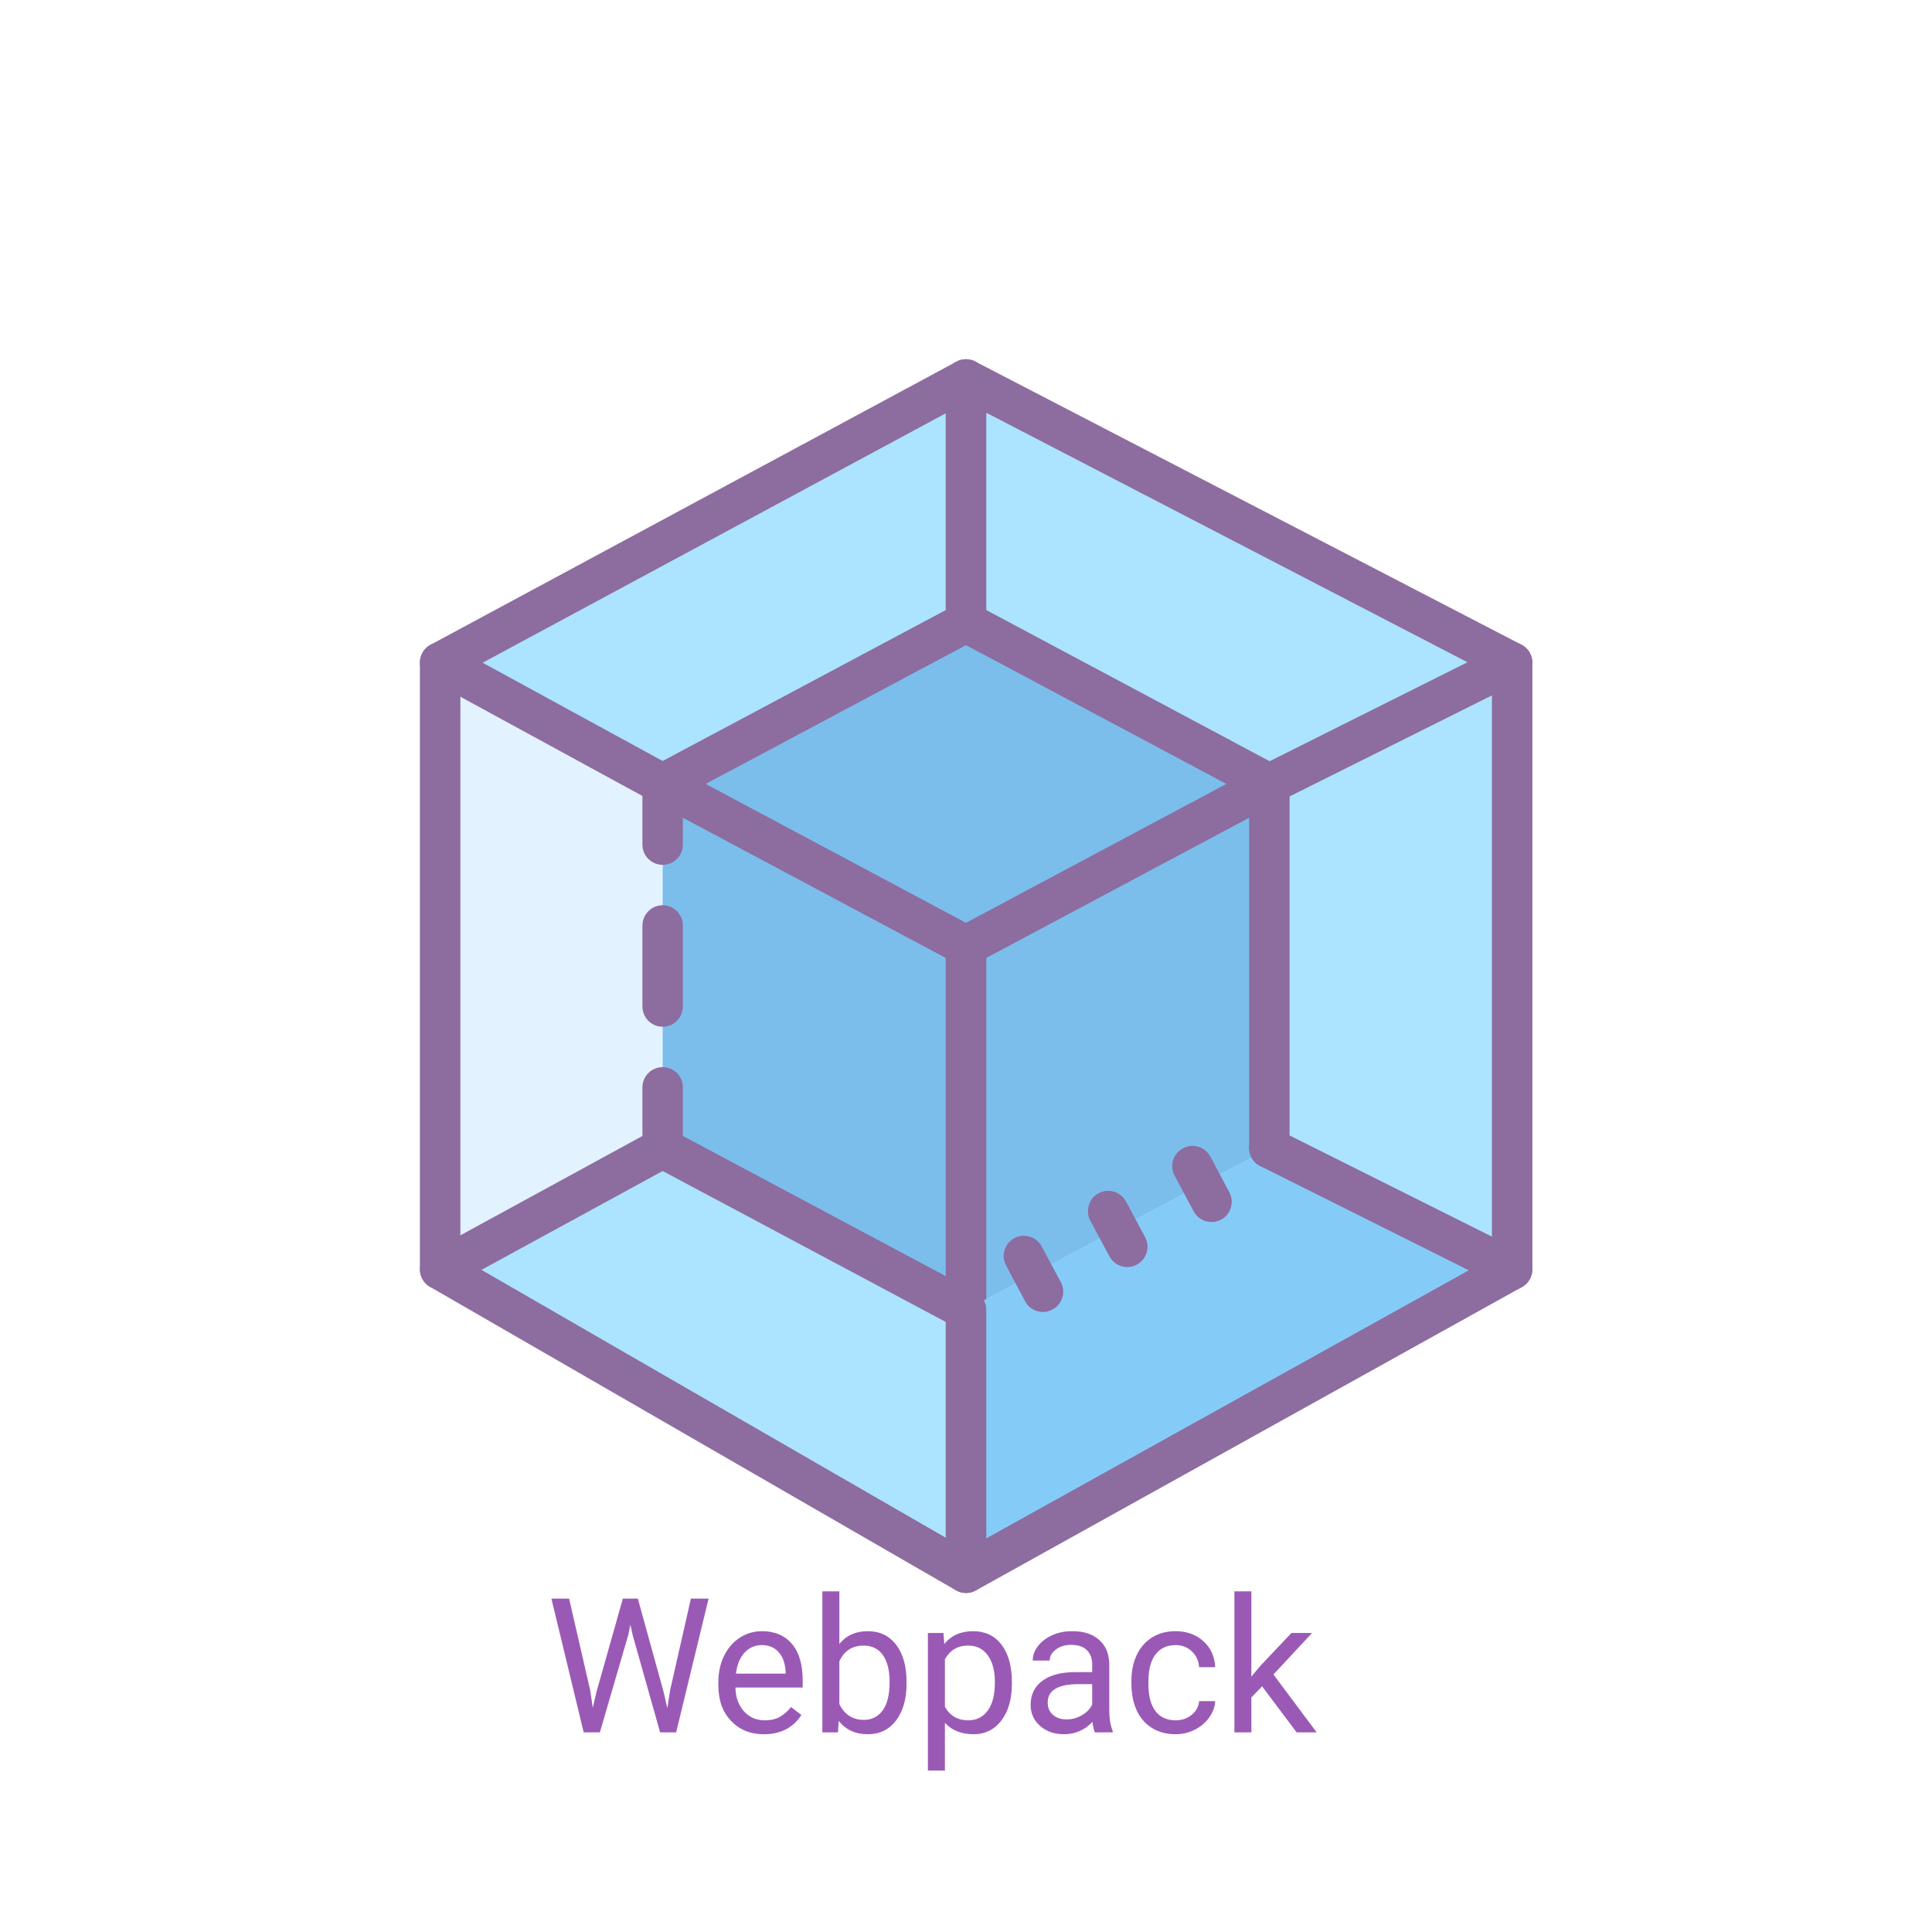
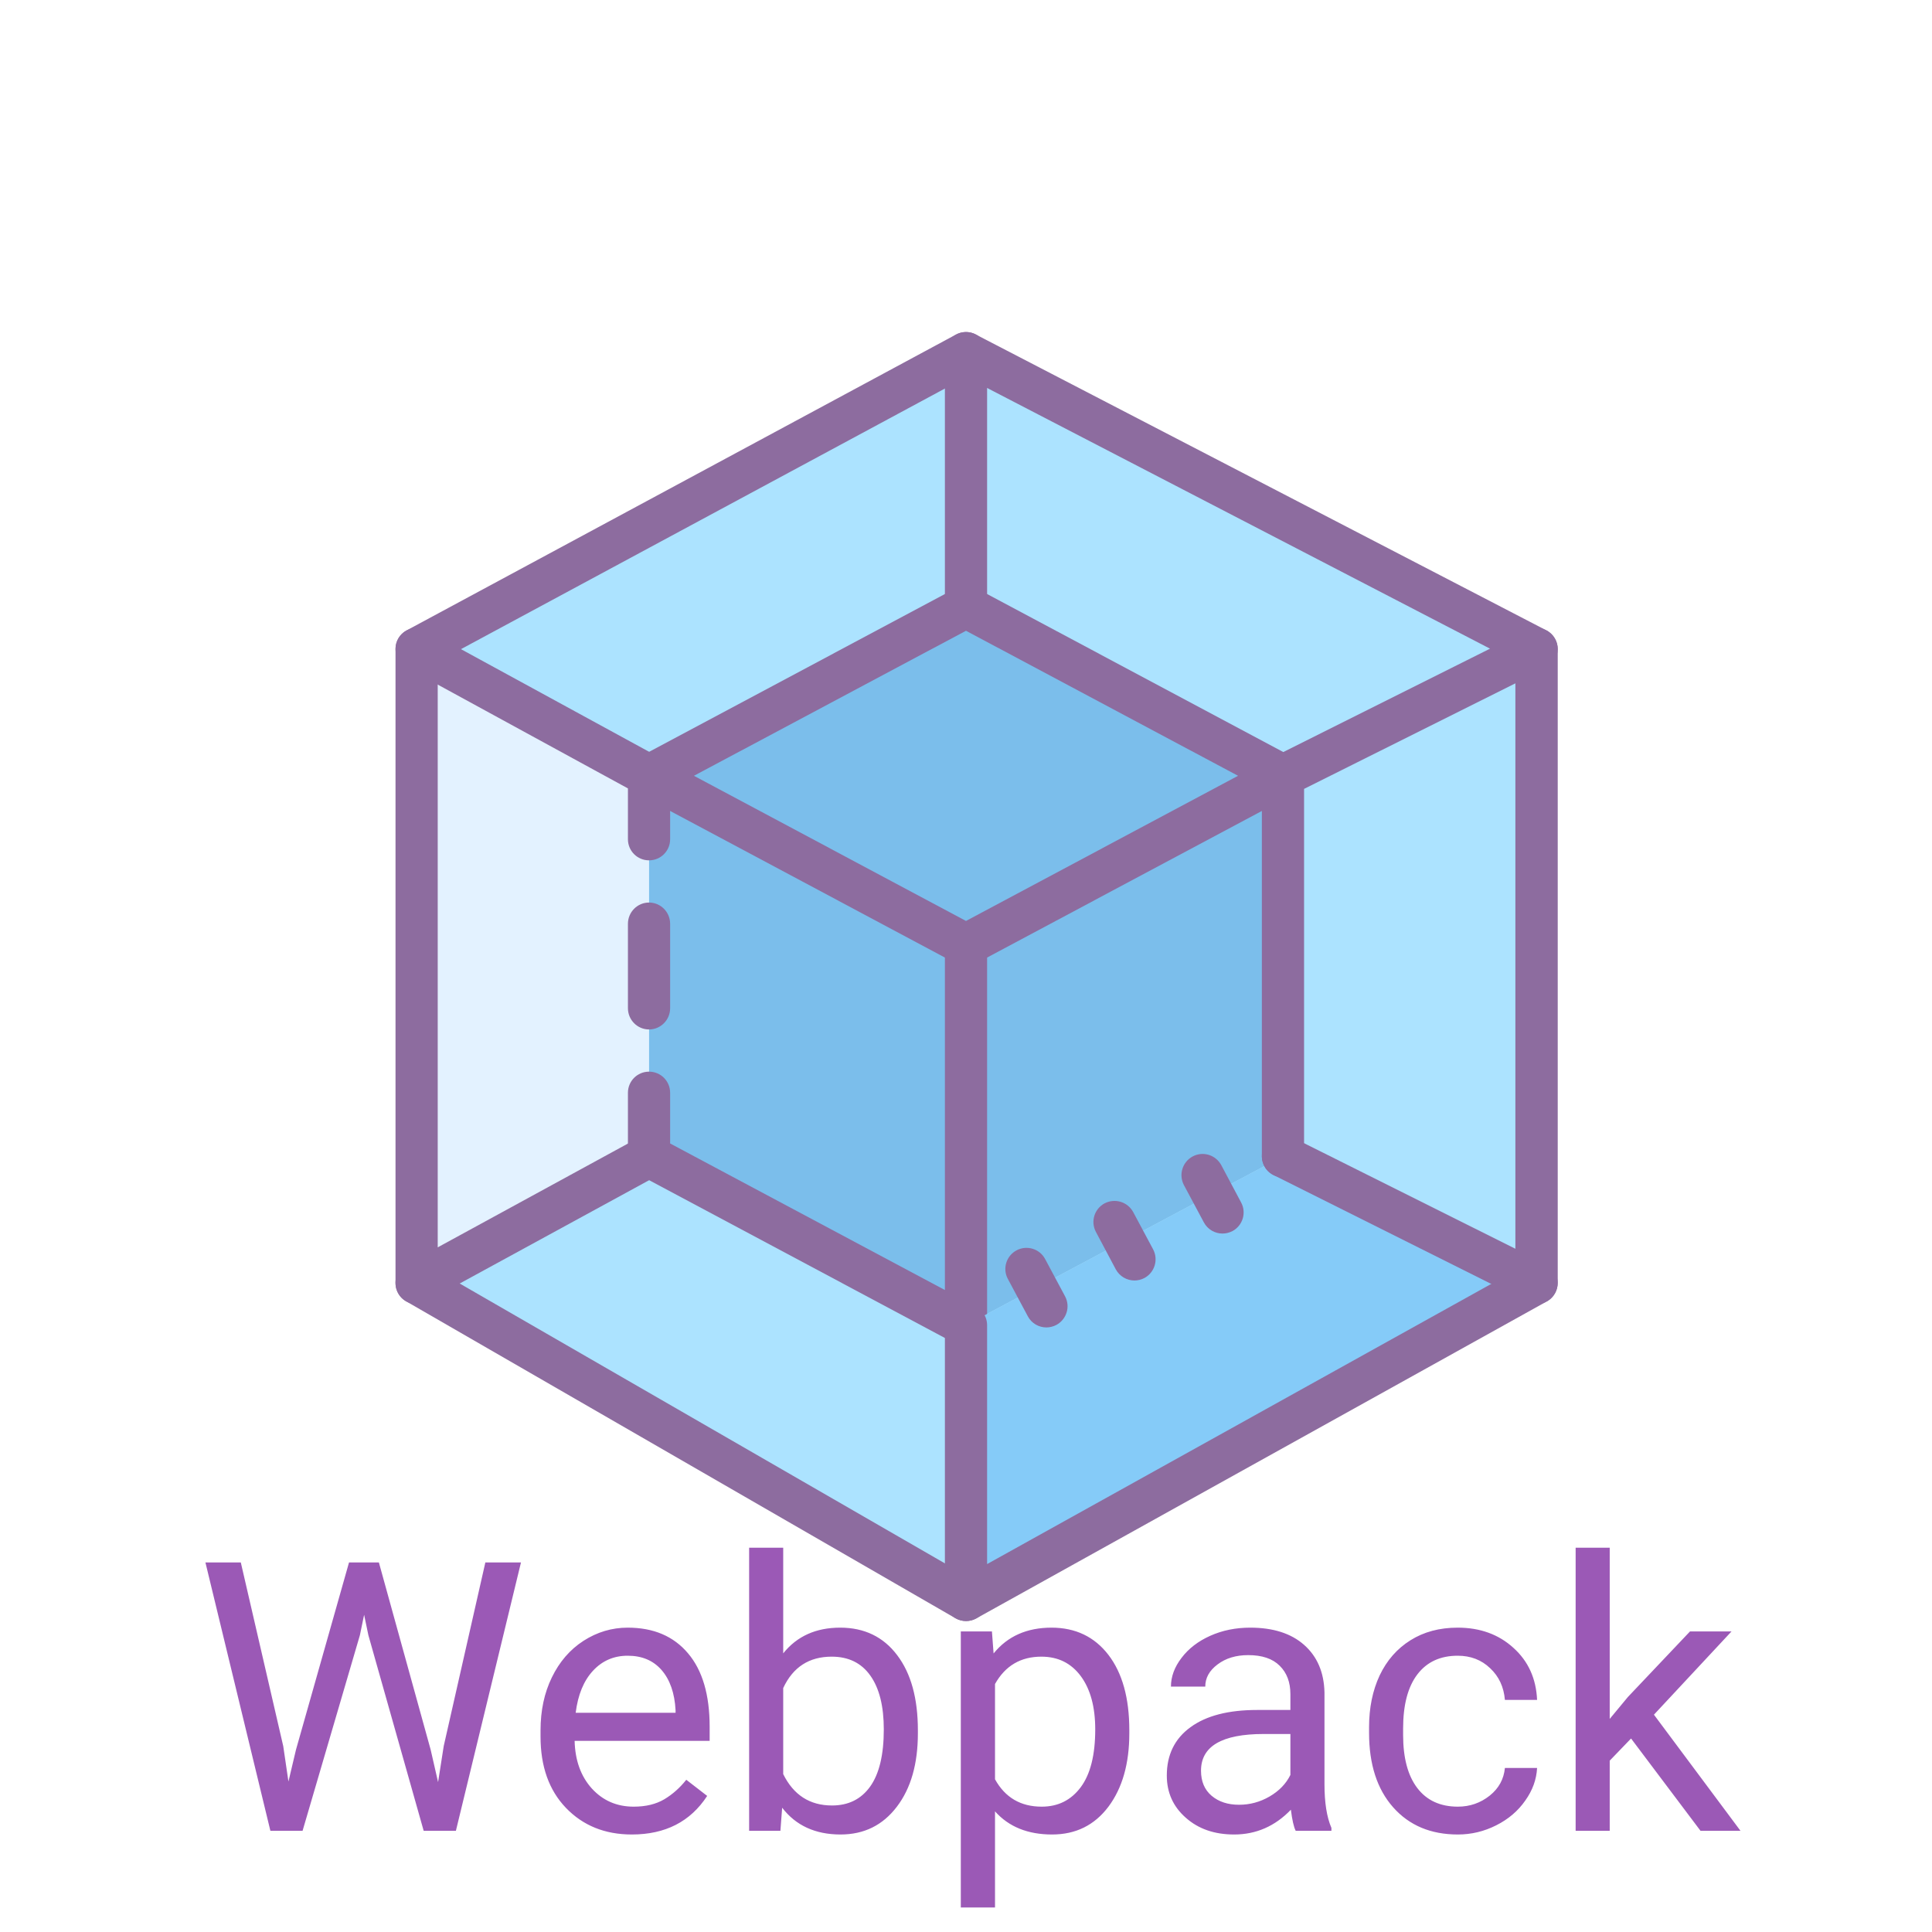
<svg xmlns="http://www.w3.org/2000/svg" width="64pt" height="64pt" viewBox="0 0 64 64" version="1.1">
-   <g id="surface4634968">
-     <path style=" stroke:none;fill-rule:nonzero;fill:rgb(67.451%,89.02%,100%);fill-opacity:1;" d="M 15.25 21.949 L 32 12.57 L 49.422 21.949 L 32 31.328 Z M 15.25 21.949 " />
-     <path style=" stroke:none;fill-rule:nonzero;fill:rgb(67.451%,89.02%,100%);fill-opacity:1;" d="M 14.578 21.949 L 14.578 42.051 L 32 52.102 L 32 31.328 Z M 14.578 21.949 " />
-     <path style=" stroke:none;fill-rule:nonzero;fill:rgb(48.235%,74.51%,92.157%);fill-opacity:1;" d="M 21.949 25.969 L 32 20.609 L 42.051 25.969 L 32 31.328 Z M 21.949 25.969 " />
-     <path style=" stroke:none;fill-rule:nonzero;fill:rgb(67.451%,89.02%,100%);fill-opacity:1;" d="M 32 52.102 L 50.09 42.051 L 50.09 21.949 L 32 31.328 Z M 32 52.102 " />
-     <path style=" stroke:none;fill-rule:nonzero;fill:rgb(48.235%,74.51%,92.157%);fill-opacity:1;" d="M 21.949 25.969 L 21.949 38.031 L 32 43.391 L 32 31.328 Z M 21.949 25.969 " />
-     <path style=" stroke:none;fill-rule:nonzero;fill:rgb(48.235%,74.51%,92.157%);fill-opacity:1;" d="M 32 43.391 L 42.051 38.031 L 42.051 25.969 L 32 31.328 Z M 32 43.391 " />
-     <path style=" stroke:none;fill-rule:nonzero;fill:rgb(89.02%,94.902%,100%);fill-opacity:1;" d="M 21.949 38.031 L 14.578 42.051 L 14.578 21.949 L 21.949 25.969 Z M 21.949 38.031 " />
-     <path style=" stroke:none;fill-rule:nonzero;fill:rgb(55.294%,42.353%,62.353%);fill-opacity:1;" d="M 32 32 C 31.891 32 31.781 31.973 31.684 31.922 L 21.633 26.562 C 21.418 26.445 21.281 26.219 21.281 25.969 C 21.281 25.723 21.418 25.496 21.633 25.379 L 31.684 20.02 C 31.883 19.914 32.117 19.914 32.316 20.02 L 42.363 25.379 C 42.582 25.496 42.719 25.723 42.719 25.969 C 42.719 26.219 42.582 26.445 42.367 26.562 L 32.316 31.922 C 32.219 31.973 32.109 32 32 32 Z M 23.375 25.969 L 32 30.57 L 40.625 25.969 L 32 21.371 Z M 23.375 25.969 " />
-     <path style=" stroke:none;fill-rule:nonzero;fill:rgb(55.294%,42.353%,62.353%);fill-opacity:1;" d="M 21.949 28.648 C 21.582 28.648 21.281 28.352 21.281 27.98 L 21.281 26.367 L 14.258 22.539 C 14.043 22.422 13.91 22.195 13.91 21.949 C 13.91 21.703 14.047 21.477 14.262 21.359 L 31.684 11.98 C 32.008 11.805 32.414 11.926 32.59 12.254 C 32.766 12.578 32.645 12.984 32.316 13.16 L 15.988 21.953 L 22.27 25.383 C 22.484 25.5 22.621 25.727 22.621 25.969 L 22.621 27.98 C 22.621 28.352 22.32 28.648 21.949 28.648 Z M 21.949 28.648 " />
-     <path style=" stroke:none;fill-rule:nonzero;fill:rgb(55.294%,42.353%,62.353%);fill-opacity:1;" d="M 21.949 34.012 C 21.582 34.012 21.281 33.711 21.281 33.34 L 21.281 30.66 C 21.281 30.289 21.582 29.988 21.949 29.988 C 22.32 29.988 22.621 30.289 22.621 30.66 L 22.621 33.34 C 22.621 33.711 22.32 34.012 21.949 34.012 Z M 21.949 34.012 " />
-     <path style=" stroke:none;fill-rule:nonzero;fill:rgb(55.294%,42.353%,62.353%);fill-opacity:1;" d="M 32 44.059 C 31.891 44.059 31.785 44.035 31.684 43.98 L 21.633 38.621 C 21.418 38.504 21.281 38.277 21.281 38.031 L 21.281 36.02 C 21.281 35.648 21.582 35.352 21.949 35.352 C 22.32 35.352 22.621 35.648 22.621 36.02 L 22.621 37.629 L 31.328 42.273 L 31.328 31.328 C 31.328 30.961 31.629 30.66 32 30.66 C 32.371 30.66 32.672 30.961 32.672 31.328 L 32.672 43.391 C 32.672 43.625 32.547 43.844 32.344 43.965 C 32.238 44.027 32.121 44.059 32 44.059 Z M 32 44.059 " />
-     <path style=" stroke:none;fill-rule:nonzero;fill:rgb(52.157%,79.608%,97.255%);fill-opacity:1;" d="M 50.09 42.051 L 32 51.43 L 32 43.391 L 42.051 38.031 Z M 50.09 42.051 " />
-     <path style=" stroke:none;fill-rule:nonzero;fill:rgb(55.294%,42.353%,62.353%);fill-opacity:1;" d="M 32 52.77 C 31.883 52.77 31.766 52.738 31.66 52.676 C 31.457 52.559 31.328 52.336 31.328 52.102 L 31.328 43.391 C 31.328 43.02 31.629 42.719 32 42.719 C 32.371 42.719 32.672 43.02 32.672 43.391 L 32.672 50.961 L 49.766 41.465 C 50.09 41.285 50.496 41.402 50.676 41.727 C 50.855 42.047 50.738 42.457 50.414 42.637 L 32.324 52.688 C 32.223 52.742 32.113 52.77 32 52.77 Z M 32 52.77 " />
-     <path style=" stroke:none;fill-rule:nonzero;fill:rgb(55.294%,42.353%,62.353%);fill-opacity:1;" d="M 42.051 38.699 C 41.68 38.699 41.379 38.402 41.379 38.031 L 41.379 25.969 C 41.379 25.715 41.523 25.484 41.75 25.371 L 48.613 21.938 L 32.672 13.672 L 32.672 20.609 C 32.672 20.98 32.371 21.281 32 21.281 C 31.629 21.281 31.328 20.98 31.328 20.609 L 31.328 12.57 C 31.328 12.336 31.453 12.117 31.652 11.996 C 31.852 11.875 32.102 11.867 32.309 11.977 L 50.398 21.355 C 50.621 21.473 50.762 21.703 50.762 21.957 C 50.758 22.207 50.617 22.438 50.391 22.551 L 42.719 26.383 L 42.719 38.031 C 42.719 38.402 42.418 38.699 42.051 38.699 Z M 42.051 38.699 " />
-     <path style=" stroke:none;fill-rule:nonzero;fill:rgb(55.294%,42.353%,62.353%);fill-opacity:1;" d="M 40.133 40.48 C 39.895 40.48 39.664 40.355 39.543 40.129 L 38.91 38.945 C 38.734 38.617 38.859 38.215 39.188 38.039 C 39.516 37.863 39.918 37.988 40.094 38.312 L 40.723 39.496 C 40.898 39.824 40.773 40.23 40.449 40.402 C 40.348 40.457 40.238 40.48 40.133 40.48 Z M 40.133 40.48 " />
-     <path style=" stroke:none;fill-rule:nonzero;fill:rgb(55.294%,42.353%,62.353%);fill-opacity:1;" d="M 37.34 41.973 C 37.102 41.973 36.871 41.844 36.75 41.617 L 36.117 40.434 C 35.945 40.109 36.066 39.699 36.395 39.527 C 36.723 39.352 37.125 39.477 37.301 39.805 L 37.934 40.984 C 38.105 41.312 37.984 41.719 37.656 41.895 C 37.555 41.945 37.445 41.973 37.34 41.973 Z M 37.34 41.973 " />
-     <path style=" stroke:none;fill-rule:nonzero;fill:rgb(55.294%,42.353%,62.353%);fill-opacity:1;" d="M 34.551 43.461 C 34.309 43.461 34.078 43.332 33.957 43.105 L 33.328 41.922 C 33.152 41.598 33.277 41.191 33.602 41.016 C 33.93 40.84 34.336 40.965 34.508 41.293 L 35.141 42.473 C 35.316 42.801 35.191 43.207 34.863 43.379 C 34.762 43.434 34.656 43.461 34.551 43.461 Z M 34.551 43.461 " />
-     <path style=" stroke:none;fill-rule:nonzero;fill:rgb(55.294%,42.353%,62.353%);fill-opacity:1;" d="M 50.09 42.719 C 49.988 42.719 49.887 42.695 49.789 42.648 L 41.75 38.629 C 41.418 38.465 41.285 38.062 41.449 37.73 C 41.617 37.398 42.02 37.266 42.352 37.43 L 49.422 40.965 L 49.422 21.949 C 49.422 21.578 49.719 21.281 50.09 21.281 C 50.461 21.281 50.762 21.578 50.762 21.949 L 50.762 42.051 C 50.762 42.281 50.641 42.496 50.441 42.621 C 50.336 42.688 50.211 42.719 50.09 42.719 Z M 50.09 42.719 " />
-     <path style=" stroke:none;fill-rule:nonzero;fill:rgb(55.294%,42.353%,62.353%);fill-opacity:1;" d="M 14.578 42.719 C 14.461 42.719 14.344 42.688 14.238 42.625 C 14.035 42.504 13.91 42.285 13.91 42.051 L 13.91 21.949 C 13.91 21.578 14.211 21.281 14.578 21.281 C 14.949 21.281 15.25 21.578 15.25 21.949 L 15.25 40.922 L 21.629 37.441 C 21.957 37.266 22.363 37.387 22.539 37.711 C 22.715 38.035 22.598 38.441 22.27 38.617 L 14.902 42.637 C 14.801 42.691 14.691 42.719 14.578 42.719 Z M 14.578 42.719 " />
-     <path style=" stroke:none;fill-rule:nonzero;fill:rgb(55.294%,42.353%,62.353%);fill-opacity:1;" d="M 32 52.77 C 31.887 52.77 31.77 52.742 31.664 52.68 L 14.246 42.629 C 13.926 42.445 13.816 42.035 14 41.715 C 14.184 41.395 14.594 41.285 14.914 41.469 L 32.336 51.52 C 32.656 51.703 32.766 52.113 32.582 52.434 C 32.457 52.648 32.23 52.77 32 52.77 Z M 32 52.77 " />
-     <path style=" stroke:none;fill-rule:nonzero;fill:rgb(60.784%,34.902%,71.373%);fill-opacity:1;" d="M 18.852 52.957 L 19.551 55.992 L 19.637 56.574 L 19.758 56.051 L 20.633 52.957 L 21.129 52.957 L 21.984 56.051 L 22.105 56.586 L 22.199 55.988 L 22.887 52.957 L 23.473 52.957 L 22.398 57.387 L 21.867 57.387 L 20.957 54.16 L 20.883 53.82 L 20.812 54.16 L 19.871 57.387 L 19.336 57.387 L 18.266 52.957 Z M 25.305 57.449 C 24.859 57.449 24.496 57.301 24.219 57.008 C 23.938 56.715 23.797 56.324 23.797 55.832 L 23.797 55.73 C 23.797 55.402 23.859 55.109 23.984 54.855 C 24.109 54.598 24.285 54.395 24.508 54.25 C 24.734 54.105 24.977 54.035 25.238 54.035 C 25.664 54.035 25.996 54.176 26.234 54.457 C 26.473 54.738 26.59 55.141 26.59 55.668 L 26.59 55.902 L 24.363 55.902 C 24.367 56.227 24.465 56.488 24.645 56.691 C 24.828 56.891 25.059 56.988 25.336 56.988 C 25.535 56.988 25.703 56.949 25.844 56.867 C 25.98 56.785 26.102 56.68 26.203 56.547 L 26.547 56.812 C 26.273 57.234 25.859 57.449 25.305 57.449 Z M 25.238 54.496 C 25.008 54.496 24.82 54.578 24.664 54.746 C 24.512 54.91 24.414 55.141 24.379 55.441 L 26.027 55.441 L 26.027 55.398 C 26.012 55.113 25.938 54.891 25.797 54.734 C 25.66 54.574 25.473 54.496 25.238 54.496 Z M 30.031 55.73 L 30.031 55.777 C 30.031 56.281 29.914 56.684 29.684 56.992 C 29.453 57.297 29.141 57.449 28.75 57.449 C 28.336 57.449 28.016 57.301 27.785 57.008 L 27.758 57.387 L 27.242 57.387 L 27.242 52.715 L 27.805 52.715 L 27.805 54.457 C 28.031 54.176 28.348 54.035 28.746 54.035 C 29.145 54.035 29.461 54.188 29.688 54.488 C 29.918 54.789 30.031 55.203 30.031 55.73 Z M 29.469 55.715 C 29.469 55.332 29.395 55.035 29.246 54.824 C 29.098 54.617 28.883 54.512 28.605 54.512 C 28.234 54.512 27.969 54.684 27.805 55.031 L 27.805 56.453 C 27.977 56.797 28.246 56.973 28.613 56.973 C 28.883 56.973 29.09 56.867 29.242 56.656 C 29.395 56.449 29.469 56.133 29.469 55.715 Z M 33.52 55.727 L 33.52 55.777 C 33.52 56.277 33.406 56.684 33.176 56.988 C 32.949 57.293 32.637 57.449 32.246 57.449 C 31.848 57.449 31.531 57.32 31.301 57.07 L 31.301 58.652 L 30.738 58.652 L 30.738 54.094 L 31.254 54.094 L 31.281 54.461 C 31.508 54.176 31.828 54.035 32.238 54.035 C 32.633 54.035 32.945 54.184 33.176 54.48 C 33.406 54.781 33.52 55.195 33.52 55.727 Z M 32.957 55.715 C 32.957 55.344 32.879 55.051 32.723 54.836 C 32.562 54.617 32.348 54.512 32.07 54.512 C 31.727 54.512 31.473 54.66 31.301 54.965 L 31.301 56.539 C 31.469 56.84 31.727 56.988 32.074 56.988 C 32.344 56.988 32.559 56.883 32.719 56.668 C 32.879 56.453 32.957 56.137 32.957 55.715 Z M 36.859 57.387 L 36.27 57.387 C 36.238 57.324 36.211 57.207 36.188 57.043 C 35.926 57.312 35.613 57.449 35.25 57.449 C 34.926 57.449 34.66 57.355 34.453 57.172 C 34.246 56.988 34.141 56.758 34.141 56.477 C 34.141 56.133 34.273 55.863 34.535 55.676 C 34.793 55.484 35.16 55.391 35.633 55.391 L 36.18 55.391 L 36.18 55.133 C 36.18 54.934 36.121 54.777 36.004 54.664 C 35.887 54.547 35.711 54.488 35.484 54.488 C 35.281 54.488 35.113 54.539 34.98 54.641 C 34.844 54.742 34.773 54.863 34.773 55.008 L 34.211 55.008 C 34.211 54.844 34.266 54.684 34.383 54.531 C 34.5 54.379 34.656 54.258 34.855 54.168 C 35.059 54.078 35.277 54.035 35.52 54.035 C 35.898 54.035 36.195 54.129 36.406 54.32 C 36.625 54.508 36.734 54.77 36.746 55.102 L 36.746 56.617 C 36.746 56.918 36.781 57.16 36.859 57.336 Z M 35.332 56.957 C 35.512 56.957 35.68 56.914 35.836 56.82 C 35.996 56.73 36.109 56.613 36.18 56.465 L 36.18 55.789 L 35.738 55.789 C 35.051 55.789 34.707 55.992 34.707 56.395 C 34.707 56.57 34.766 56.711 34.883 56.809 C 35 56.91 35.148 56.957 35.332 56.957 Z M 38.945 56.988 C 39.148 56.988 39.324 56.93 39.473 56.809 C 39.625 56.684 39.707 56.535 39.723 56.352 L 40.254 56.352 C 40.246 56.539 40.18 56.719 40.059 56.891 C 39.941 57.059 39.781 57.195 39.582 57.297 C 39.383 57.398 39.172 57.449 38.945 57.449 C 38.5 57.449 38.141 57.297 37.875 57 C 37.613 56.699 37.48 56.289 37.48 55.773 L 37.48 55.676 C 37.48 55.355 37.539 55.07 37.656 54.824 C 37.773 54.574 37.945 54.379 38.164 54.242 C 38.383 54.105 38.641 54.035 38.945 54.035 C 39.312 54.035 39.617 54.145 39.863 54.367 C 40.109 54.586 40.238 54.875 40.254 55.227 L 39.723 55.227 C 39.707 55.012 39.625 54.84 39.48 54.703 C 39.336 54.566 39.156 54.496 38.945 54.496 C 38.656 54.496 38.438 54.598 38.277 54.805 C 38.121 55.012 38.043 55.309 38.043 55.699 L 38.043 55.805 C 38.043 56.184 38.121 56.477 38.277 56.684 C 38.434 56.887 38.656 56.988 38.945 56.988 Z M 42.953 57.387 L 41.809 55.863 L 41.453 56.23 L 41.453 57.387 L 40.891 57.387 L 40.891 52.715 L 41.453 52.715 L 41.453 55.539 L 41.754 55.18 L 42.781 54.094 L 43.465 54.094 L 42.184 55.469 L 43.617 57.387 Z M 42.953 57.387 " />
+   <g id="surface4642251">
+     <path style=" stroke:none;fill-rule:nonzero;fill:rgb(67.451%,89.02%,100%);fill-opacity:1;" d="M 14.5 21.5 L 32 11.699 L 50.199 21.5 L 32 31.301 Z M 14.5 21.5 " />
+     <path style=" stroke:none;fill-rule:nonzero;fill:rgb(67.451%,89.02%,100%);fill-opacity:1;" d="M 13.801 21.5 L 13.801 42.5 L 32 53 L 32 31.301 Z M 13.801 21.5 " />
+     <path style=" stroke:none;fill-rule:nonzero;fill:rgb(48.235%,74.51%,92.157%);fill-opacity:1;" d="M 21.5 25.699 L 32 20.102 L 42.5 25.699 L 32 31.301 Z M 21.5 25.699 " />
+     <path style=" stroke:none;fill-rule:nonzero;fill:rgb(67.451%,89.02%,100%);fill-opacity:1;" d="M 32 53 L 50.898 42.5 L 50.898 21.5 L 32 31.301 Z M 32 53 " />
+     <path style=" stroke:none;fill-rule:nonzero;fill:rgb(48.235%,74.51%,92.157%);fill-opacity:1;" d="M 21.5 25.699 L 21.5 38.301 L 32 43.898 L 32 31.301 Z M 21.5 25.699 " />
+     <path style=" stroke:none;fill-rule:nonzero;fill:rgb(48.235%,74.51%,92.157%);fill-opacity:1;" d="M 32 43.898 L 42.5 38.301 L 42.5 25.699 L 32 31.301 Z M 32 43.898 " />
+     <path style=" stroke:none;fill-rule:nonzero;fill:rgb(89.02%,94.902%,100%);fill-opacity:1;" d="M 21.5 38.301 L 13.801 42.5 L 13.801 21.5 L 21.5 25.699 Z M 21.5 38.301 " />
+     <path style=" stroke:none;fill-rule:nonzero;fill:rgb(55.294%,42.353%,62.353%);fill-opacity:1;" d="M 32 32 C 31.887 32 31.773 31.973 31.672 31.918 L 21.172 26.316 C 20.941 26.195 20.801 25.957 20.801 25.699 C 20.801 25.441 20.941 25.203 21.172 25.082 L 31.672 19.48 C 31.875 19.371 32.125 19.371 32.328 19.48 L 42.828 25.082 C 43.059 25.203 43.199 25.441 43.199 25.699 C 43.199 25.957 43.059 26.195 42.828 26.316 L 32.328 31.918 C 32.227 31.973 32.113 32 32 32 Z M 22.988 25.699 L 32 30.508 L 41.012 25.699 L 32 20.895 Z M 22.988 25.699 " />
+     <path style=" stroke:none;fill-rule:nonzero;fill:rgb(55.294%,42.353%,62.353%);fill-opacity:1;" d="M 21.5 28.5 C 21.113 28.5 20.801 28.188 20.801 27.801 L 20.801 26.117 L 13.465 22.113 C 13.238 21.992 13.098 21.754 13.102 21.496 C 13.102 21.242 13.242 21.004 13.469 20.883 L 31.668 11.082 C 32.008 10.898 32.434 11.027 32.617 11.367 C 32.801 11.707 32.672 12.133 32.332 12.316 L 15.27 21.504 L 21.836 25.086 C 22.059 25.207 22.199 25.445 22.199 25.699 L 22.199 27.801 C 22.199 28.188 21.887 28.5 21.5 28.5 Z M 21.5 28.5 " />
+     <path style=" stroke:none;fill-rule:nonzero;fill:rgb(55.294%,42.353%,62.353%);fill-opacity:1;" d="M 21.5 34.102 C 21.113 34.102 20.801 33.785 20.801 33.398 L 20.801 30.602 C 20.801 30.215 21.113 29.898 21.5 29.898 C 21.887 29.898 22.199 30.215 22.199 30.602 L 22.199 33.398 C 22.199 33.785 21.887 34.102 21.5 34.102 Z M 21.5 34.102 " />
+     <path style=" stroke:none;fill-rule:nonzero;fill:rgb(55.294%,42.353%,62.353%);fill-opacity:1;" d="M 32 44.602 C 31.887 44.602 31.773 44.574 31.672 44.52 L 21.172 38.918 C 20.941 38.797 20.801 38.559 20.801 38.301 L 20.801 36.199 C 20.801 35.812 21.113 35.5 21.5 35.5 C 21.887 35.5 22.199 35.812 22.199 36.199 L 22.199 37.879 L 31.301 42.734 L 31.301 31.301 C 31.301 30.914 31.613 30.602 32 30.602 C 32.387 30.602 32.699 30.914 32.699 31.301 L 32.699 43.898 C 32.699 44.145 32.57 44.375 32.359 44.5 C 32.25 44.566 32.125 44.602 32 44.602 Z M 32 44.602 " />
+     <path style=" stroke:none;fill-rule:nonzero;fill:rgb(52.157%,79.608%,97.255%);fill-opacity:1;" d="M 50.898 42.5 L 32 52.301 L 32 43.898 L 42.5 38.301 Z M 50.898 42.5 " />
+     <path style=" stroke:none;fill-rule:nonzero;fill:rgb(55.294%,42.353%,62.353%);fill-opacity:1;" d="M 32 53.699 C 31.879 53.699 31.754 53.668 31.645 53.602 C 31.43 53.477 31.301 53.246 31.301 53 L 31.301 43.898 C 31.301 43.512 31.613 43.199 32 43.199 C 32.387 43.199 32.699 43.512 32.699 43.898 L 32.699 51.812 L 50.559 41.887 C 50.898 41.699 51.324 41.824 51.512 42.16 C 51.699 42.496 51.578 42.926 51.238 43.113 L 32.34 53.613 C 32.234 53.672 32.117 53.699 32 53.699 Z M 32 53.699 " />
+     <path style=" stroke:none;fill-rule:nonzero;fill:rgb(55.294%,42.353%,62.353%);fill-opacity:1;" d="M 42.5 39 C 42.113 39 41.801 38.688 41.801 38.301 L 41.801 25.699 C 41.801 25.434 41.949 25.191 42.188 25.074 L 49.359 21.488 L 32.699 12.852 L 32.699 20.102 C 32.699 20.488 32.387 20.801 32 20.801 C 31.613 20.801 31.301 20.488 31.301 20.102 L 31.301 11.699 C 31.301 11.453 31.426 11.23 31.637 11.102 C 31.844 10.977 32.105 10.965 32.32 11.078 L 51.223 20.879 C 51.457 21 51.602 21.242 51.602 21.508 C 51.598 21.77 51.449 22.008 51.215 22.129 L 43.199 26.133 L 43.199 38.301 C 43.199 38.688 42.887 39 42.5 39 Z M 42.5 39 " />
+     <path style=" stroke:none;fill-rule:nonzero;fill:rgb(55.294%,42.353%,62.353%);fill-opacity:1;" d="M 40.496 40.863 C 40.246 40.863 40.004 40.727 39.879 40.492 L 39.219 39.258 C 39.039 38.914 39.168 38.492 39.508 38.309 C 39.852 38.125 40.273 38.258 40.457 38.598 L 41.113 39.832 C 41.297 40.172 41.168 40.598 40.828 40.781 C 40.719 40.836 40.609 40.863 40.496 40.863 Z M 40.496 40.863 " />
+     <path style=" stroke:none;fill-rule:nonzero;fill:rgb(55.294%,42.353%,62.353%);fill-opacity:1;" d="M 37.582 42.418 C 37.332 42.418 37.09 42.285 36.961 42.047 L 36.305 40.812 C 36.121 40.469 36.25 40.047 36.59 39.863 C 36.934 39.684 37.355 39.812 37.539 40.152 L 38.199 41.387 C 38.379 41.73 38.25 42.152 37.91 42.336 C 37.805 42.391 37.691 42.418 37.582 42.418 Z M 37.582 42.418 " />
+     <path style=" stroke:none;fill-rule:nonzero;fill:rgb(55.294%,42.353%,62.353%);fill-opacity:1;" d="M 34.664 43.973 C 34.414 43.973 34.172 43.84 34.047 43.602 L 33.387 42.367 C 33.203 42.027 33.332 41.602 33.676 41.418 C 34.016 41.238 34.441 41.367 34.621 41.707 L 35.281 42.941 C 35.465 43.285 35.332 43.707 34.992 43.891 C 34.887 43.945 34.773 43.973 34.664 43.973 Z M 34.664 43.973 " />
+     <path style=" stroke:none;fill-rule:nonzero;fill:rgb(55.294%,42.353%,62.353%);fill-opacity:1;" d="M 50.898 43.199 C 50.793 43.199 50.688 43.176 50.586 43.125 L 42.188 38.926 C 41.84 38.754 41.703 38.332 41.875 37.988 C 42.047 37.641 42.469 37.504 42.812 37.676 L 50.199 41.367 L 50.199 21.5 C 50.199 21.113 50.512 20.801 50.898 20.801 C 51.285 20.801 51.602 21.113 51.602 21.5 L 51.602 42.5 C 51.602 42.742 51.473 42.969 51.27 43.094 C 51.156 43.164 51.027 43.199 50.898 43.199 Z M 50.898 43.199 " />
+     <path style=" stroke:none;fill-rule:nonzero;fill:rgb(55.294%,42.353%,62.353%);fill-opacity:1;" d="M 13.801 43.199 C 13.676 43.199 13.551 43.168 13.441 43.102 C 13.23 42.977 13.102 42.746 13.102 42.5 L 13.102 21.5 C 13.102 21.113 13.414 20.801 13.801 20.801 C 14.188 20.801 14.5 21.113 14.5 21.5 L 14.5 41.32 L 21.164 37.684 C 21.504 37.5 21.93 37.625 22.113 37.965 C 22.301 38.305 22.176 38.73 21.836 38.914 L 14.137 43.113 C 14.031 43.172 13.914 43.199 13.801 43.199 Z M 13.801 43.199 " />
+     <path style=" stroke:none;fill-rule:nonzero;fill:rgb(55.294%,42.353%,62.353%);fill-opacity:1;" d="M 32 53.699 C 31.883 53.699 31.762 53.668 31.648 53.605 L 13.449 43.105 C 13.117 42.914 13 42.484 13.195 42.148 C 13.387 41.816 13.816 41.699 14.148 41.895 L 32.352 52.395 C 32.684 52.586 32.801 53.016 32.605 53.352 C 32.477 53.574 32.242 53.699 32 53.699 Z M 32 53.699 " />
+     <path style=" stroke:none;fill-rule:nonzero;fill:rgb(60.784%,34.902%,71.373%);fill-opacity:1;" d="M 7.977 51.758 L 9.383 57.844 L 9.555 59.016 L 9.805 57.961 L 11.562 51.758 L 12.551 51.758 L 14.266 57.961 L 14.512 59.035 L 14.699 57.84 L 16.078 51.758 L 17.258 51.758 L 15.102 60.648 L 14.035 60.648 L 12.203 54.168 L 12.062 53.492 L 11.922 54.168 L 10.023 60.648 L 8.957 60.648 L 6.805 51.758 Z M 20.93 60.77 C 20.035 60.77 19.309 60.473 18.746 59.887 C 18.184 59.301 17.906 58.512 17.906 57.527 L 17.906 57.32 C 17.906 56.664 18.031 56.078 18.281 55.566 C 18.531 55.051 18.879 54.645 19.328 54.355 C 19.777 54.066 20.266 53.918 20.793 53.918 C 21.652 53.918 22.316 54.203 22.793 54.77 C 23.27 55.332 23.508 56.145 23.508 57.199 L 23.508 57.668 L 19.035 57.668 C 19.051 58.316 19.242 58.844 19.605 59.246 C 19.969 59.645 20.43 59.848 20.992 59.848 C 21.395 59.848 21.73 59.766 22.008 59.602 C 22.281 59.438 22.523 59.223 22.734 58.957 L 23.426 59.492 C 22.871 60.344 22.039 60.77 20.93 60.77 Z M 20.793 54.848 C 20.336 54.848 19.953 55.012 19.645 55.344 C 19.336 55.676 19.145 56.141 19.07 56.738 L 22.379 56.738 L 22.379 56.652 C 22.348 56.082 22.191 55.637 21.914 55.32 C 21.637 55.004 21.266 54.848 20.793 54.848 Z M 30.406 57.32 L 30.406 57.418 C 30.406 58.426 30.176 59.238 29.711 59.848 C 29.246 60.461 28.625 60.77 27.844 60.77 C 27.008 60.77 26.363 60.473 25.91 59.883 L 25.852 60.648 L 24.816 60.648 L 24.816 51.27 L 25.945 51.27 L 25.945 54.77 C 26.398 54.203 27.027 53.918 27.832 53.918 C 28.633 53.918 29.262 54.223 29.719 54.828 C 30.18 55.434 30.406 56.266 30.406 57.32 Z M 29.277 57.289 C 29.277 56.52 29.129 55.926 28.832 55.508 C 28.535 55.086 28.105 54.879 27.551 54.879 C 26.805 54.879 26.27 55.223 25.945 55.918 L 25.945 58.77 C 26.289 59.465 26.828 59.809 27.562 59.809 C 28.102 59.809 28.523 59.602 28.824 59.184 C 29.125 58.762 29.277 58.133 29.277 57.289 Z M 37.41 57.312 L 37.41 57.418 C 37.41 58.422 37.18 59.23 36.719 59.848 C 36.258 60.461 35.637 60.77 34.852 60.77 C 34.047 60.77 33.418 60.516 32.961 60.004 L 32.961 63.188 L 31.828 63.188 L 31.828 54.043 L 32.859 54.043 L 32.914 54.773 C 33.375 54.203 34.016 53.918 34.832 53.918 C 35.625 53.918 36.254 54.219 36.715 54.816 C 37.176 55.414 37.41 56.246 37.41 57.312 Z M 36.281 57.289 C 36.281 56.543 36.121 55.957 35.805 55.527 C 35.484 55.094 35.051 54.879 34.496 54.879 C 33.812 54.879 33.301 55.18 32.961 55.785 L 32.961 58.941 C 33.297 59.547 33.812 59.848 34.508 59.848 C 35.051 59.848 35.48 59.633 35.801 59.203 C 36.121 58.773 36.281 58.133 36.281 57.289 Z M 44.105 60.648 L 42.922 60.648 C 42.855 60.516 42.805 60.285 42.762 59.949 C 42.238 60.496 41.609 60.77 40.883 60.77 C 40.23 60.77 39.699 60.586 39.281 60.215 C 38.863 59.848 38.652 59.383 38.652 58.816 C 38.652 58.129 38.914 57.594 39.438 57.215 C 39.961 56.832 40.699 56.645 41.645 56.645 L 42.746 56.645 L 42.746 56.121 C 42.746 55.727 42.629 55.414 42.391 55.18 C 42.156 54.945 41.809 54.828 41.348 54.828 C 40.945 54.828 40.605 54.93 40.332 55.137 C 40.062 55.34 39.926 55.582 39.926 55.871 L 38.789 55.871 C 38.789 55.543 38.906 55.223 39.141 54.918 C 39.375 54.609 39.691 54.367 40.09 54.188 C 40.492 54.008 40.934 53.918 41.414 53.918 C 42.176 53.918 42.77 54.109 43.199 54.488 C 43.633 54.871 43.859 55.395 43.875 56.062 L 43.875 59.102 C 43.875 59.707 43.949 60.191 44.105 60.551 Z M 41.047 59.785 C 41.402 59.785 41.738 59.695 42.055 59.512 C 42.371 59.328 42.602 59.09 42.746 58.797 L 42.746 57.441 L 41.859 57.441 C 40.477 57.441 39.785 57.848 39.785 58.656 C 39.785 59.012 39.902 59.289 40.137 59.488 C 40.375 59.688 40.676 59.785 41.047 59.785 Z M 48.293 59.848 C 48.695 59.848 49.047 59.723 49.352 59.48 C 49.652 59.238 49.816 58.934 49.852 58.566 L 50.918 58.566 C 50.898 58.945 50.77 59.305 50.527 59.645 C 50.289 59.988 49.969 60.262 49.566 60.465 C 49.164 60.668 48.742 60.77 48.293 60.77 C 47.395 60.77 46.68 60.469 46.148 59.867 C 45.617 59.266 45.352 58.445 45.352 57.402 L 45.352 57.215 C 45.352 56.574 45.469 56 45.703 55.5 C 45.941 55 46.281 54.613 46.723 54.336 C 47.164 54.059 47.684 53.918 48.289 53.918 C 49.027 53.918 49.645 54.141 50.133 54.586 C 50.625 55.027 50.887 55.605 50.918 56.312 L 49.852 56.312 C 49.816 55.887 49.656 55.535 49.363 55.262 C 49.074 54.984 48.715 54.848 48.289 54.848 C 47.715 54.848 47.27 55.051 46.953 55.465 C 46.637 55.879 46.48 56.477 46.48 57.258 L 46.48 57.473 C 46.48 58.234 46.637 58.82 46.949 59.23 C 47.262 59.641 47.711 59.848 48.293 59.848 Z M 56.332 60.648 L 54.031 57.59 L 53.324 58.324 L 53.324 60.648 L 52.195 60.648 L 52.195 51.27 L 53.324 51.27 L 53.324 56.941 L 53.926 56.215 L 55.984 54.043 L 57.359 54.043 L 54.789 56.801 L 57.656 60.648 Z M 56.332 60.648 " />
  </g>
</svg>
